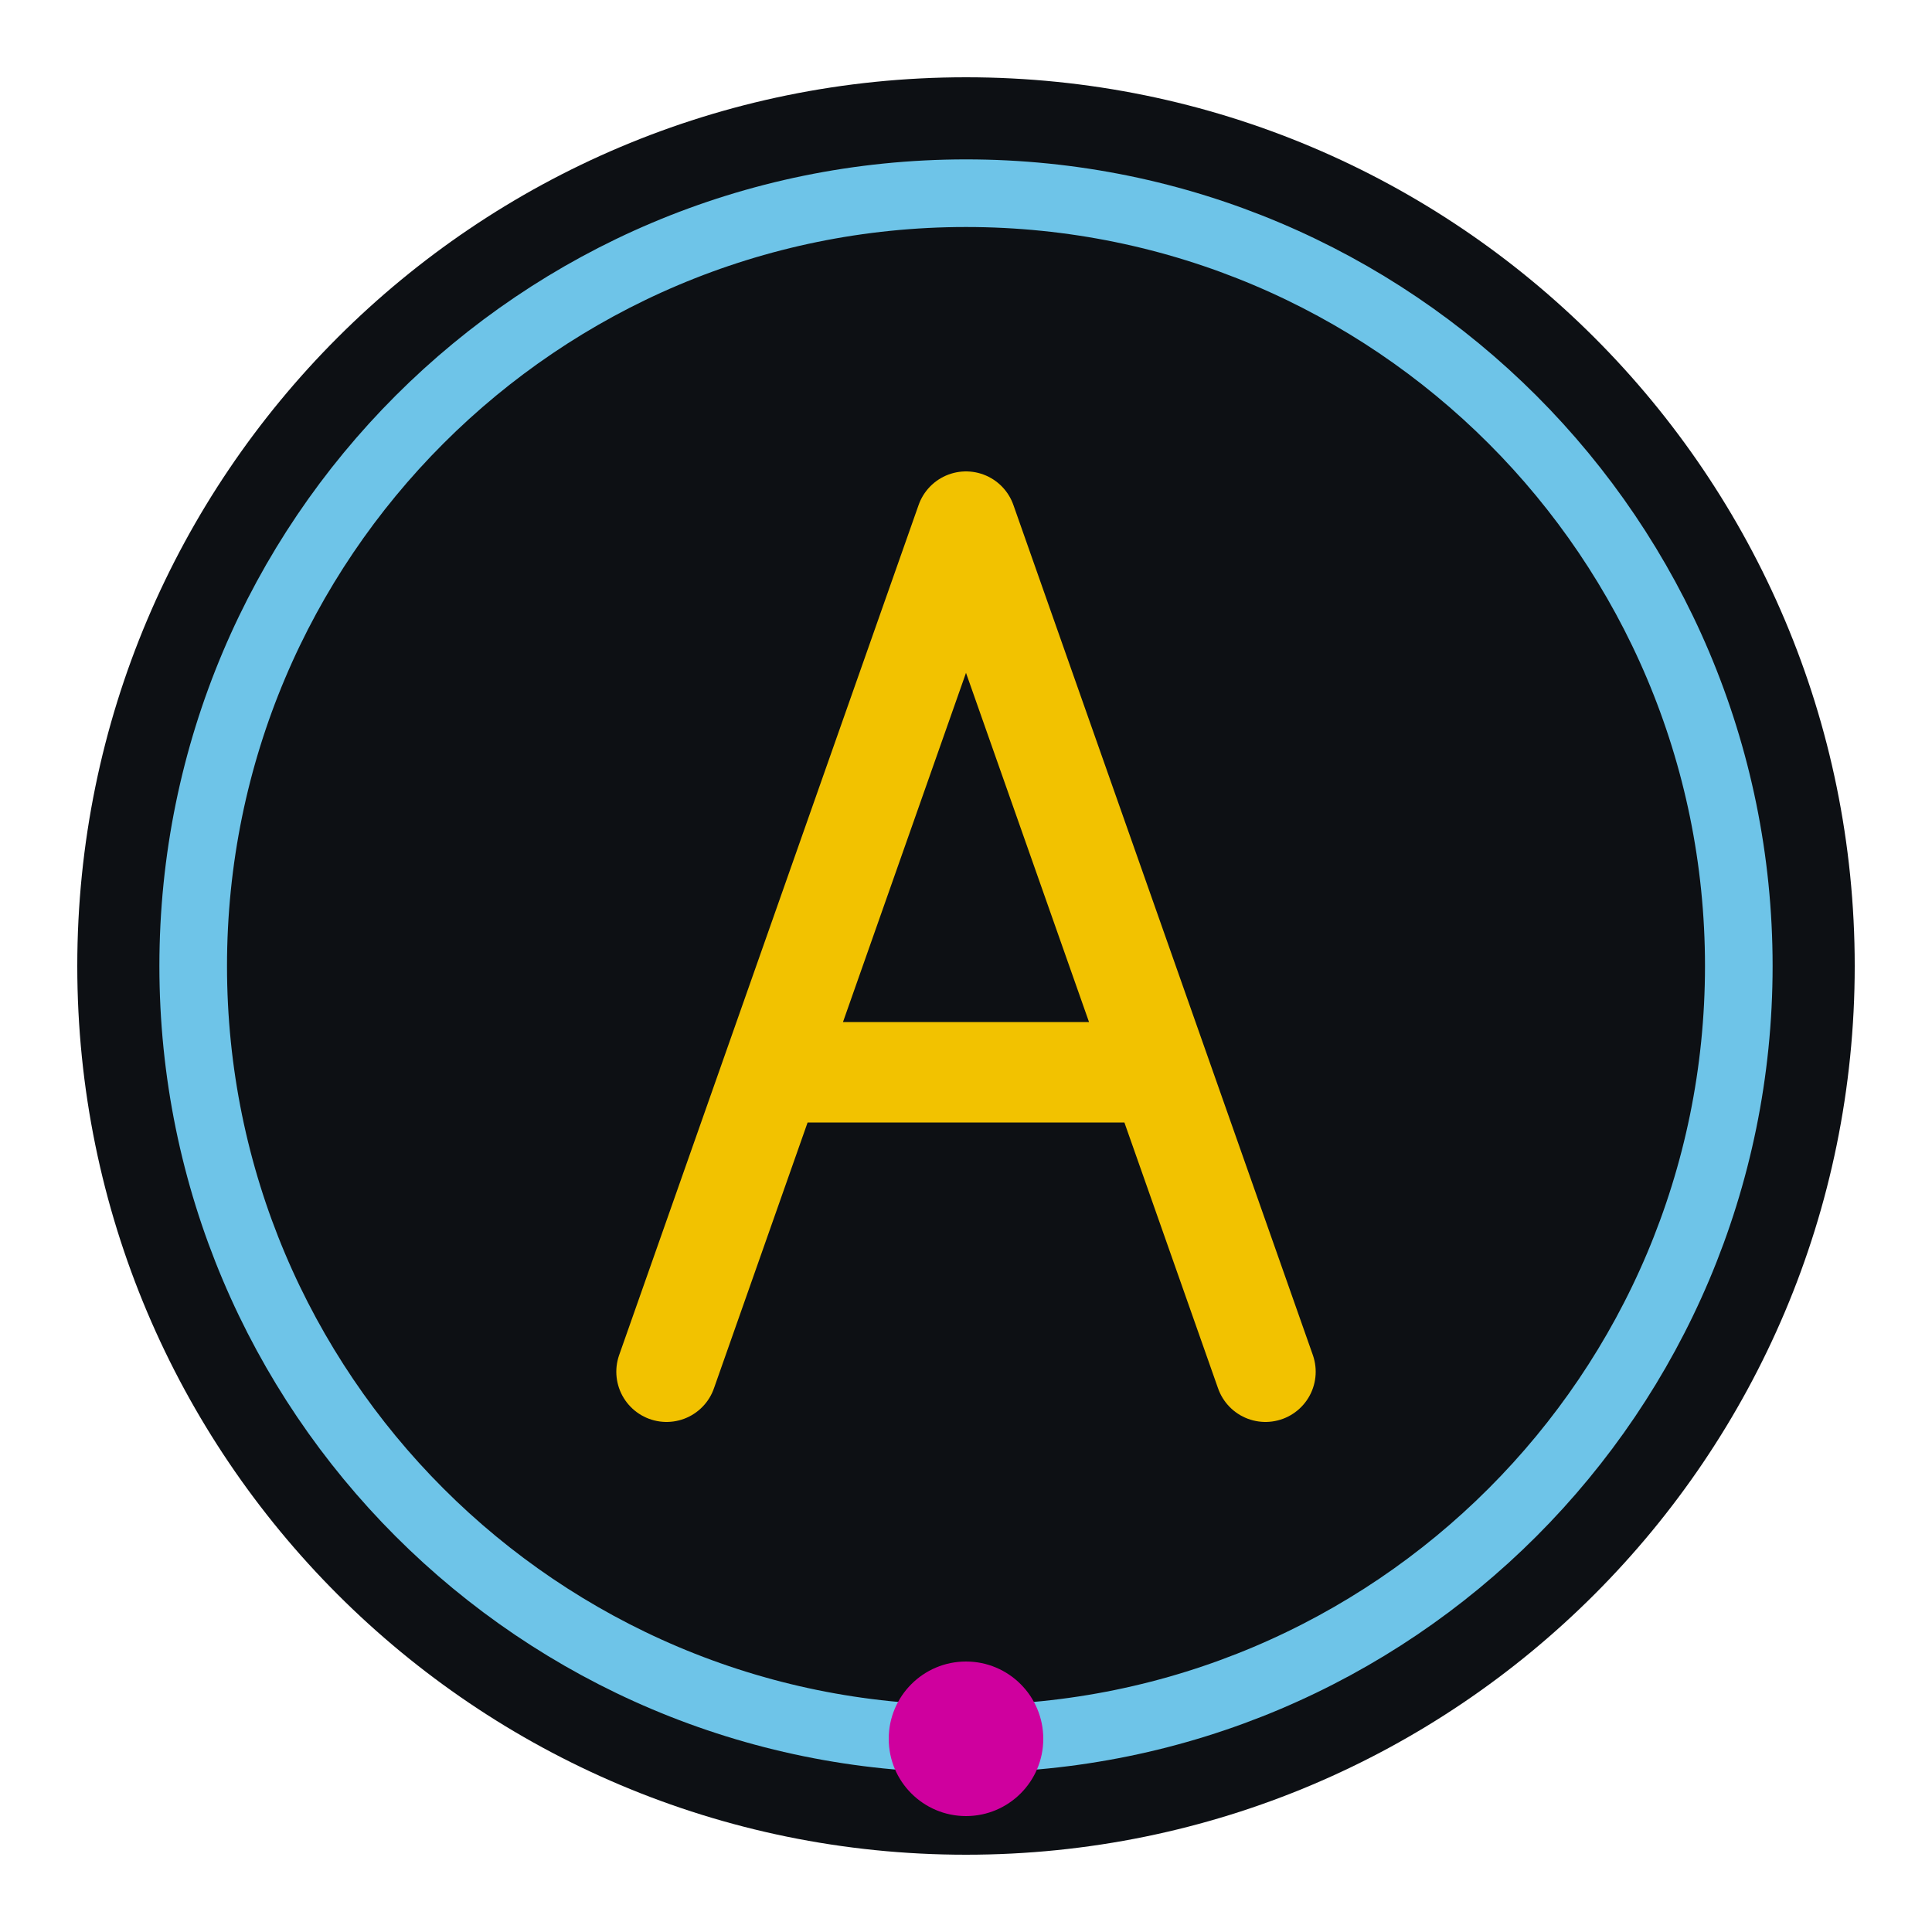
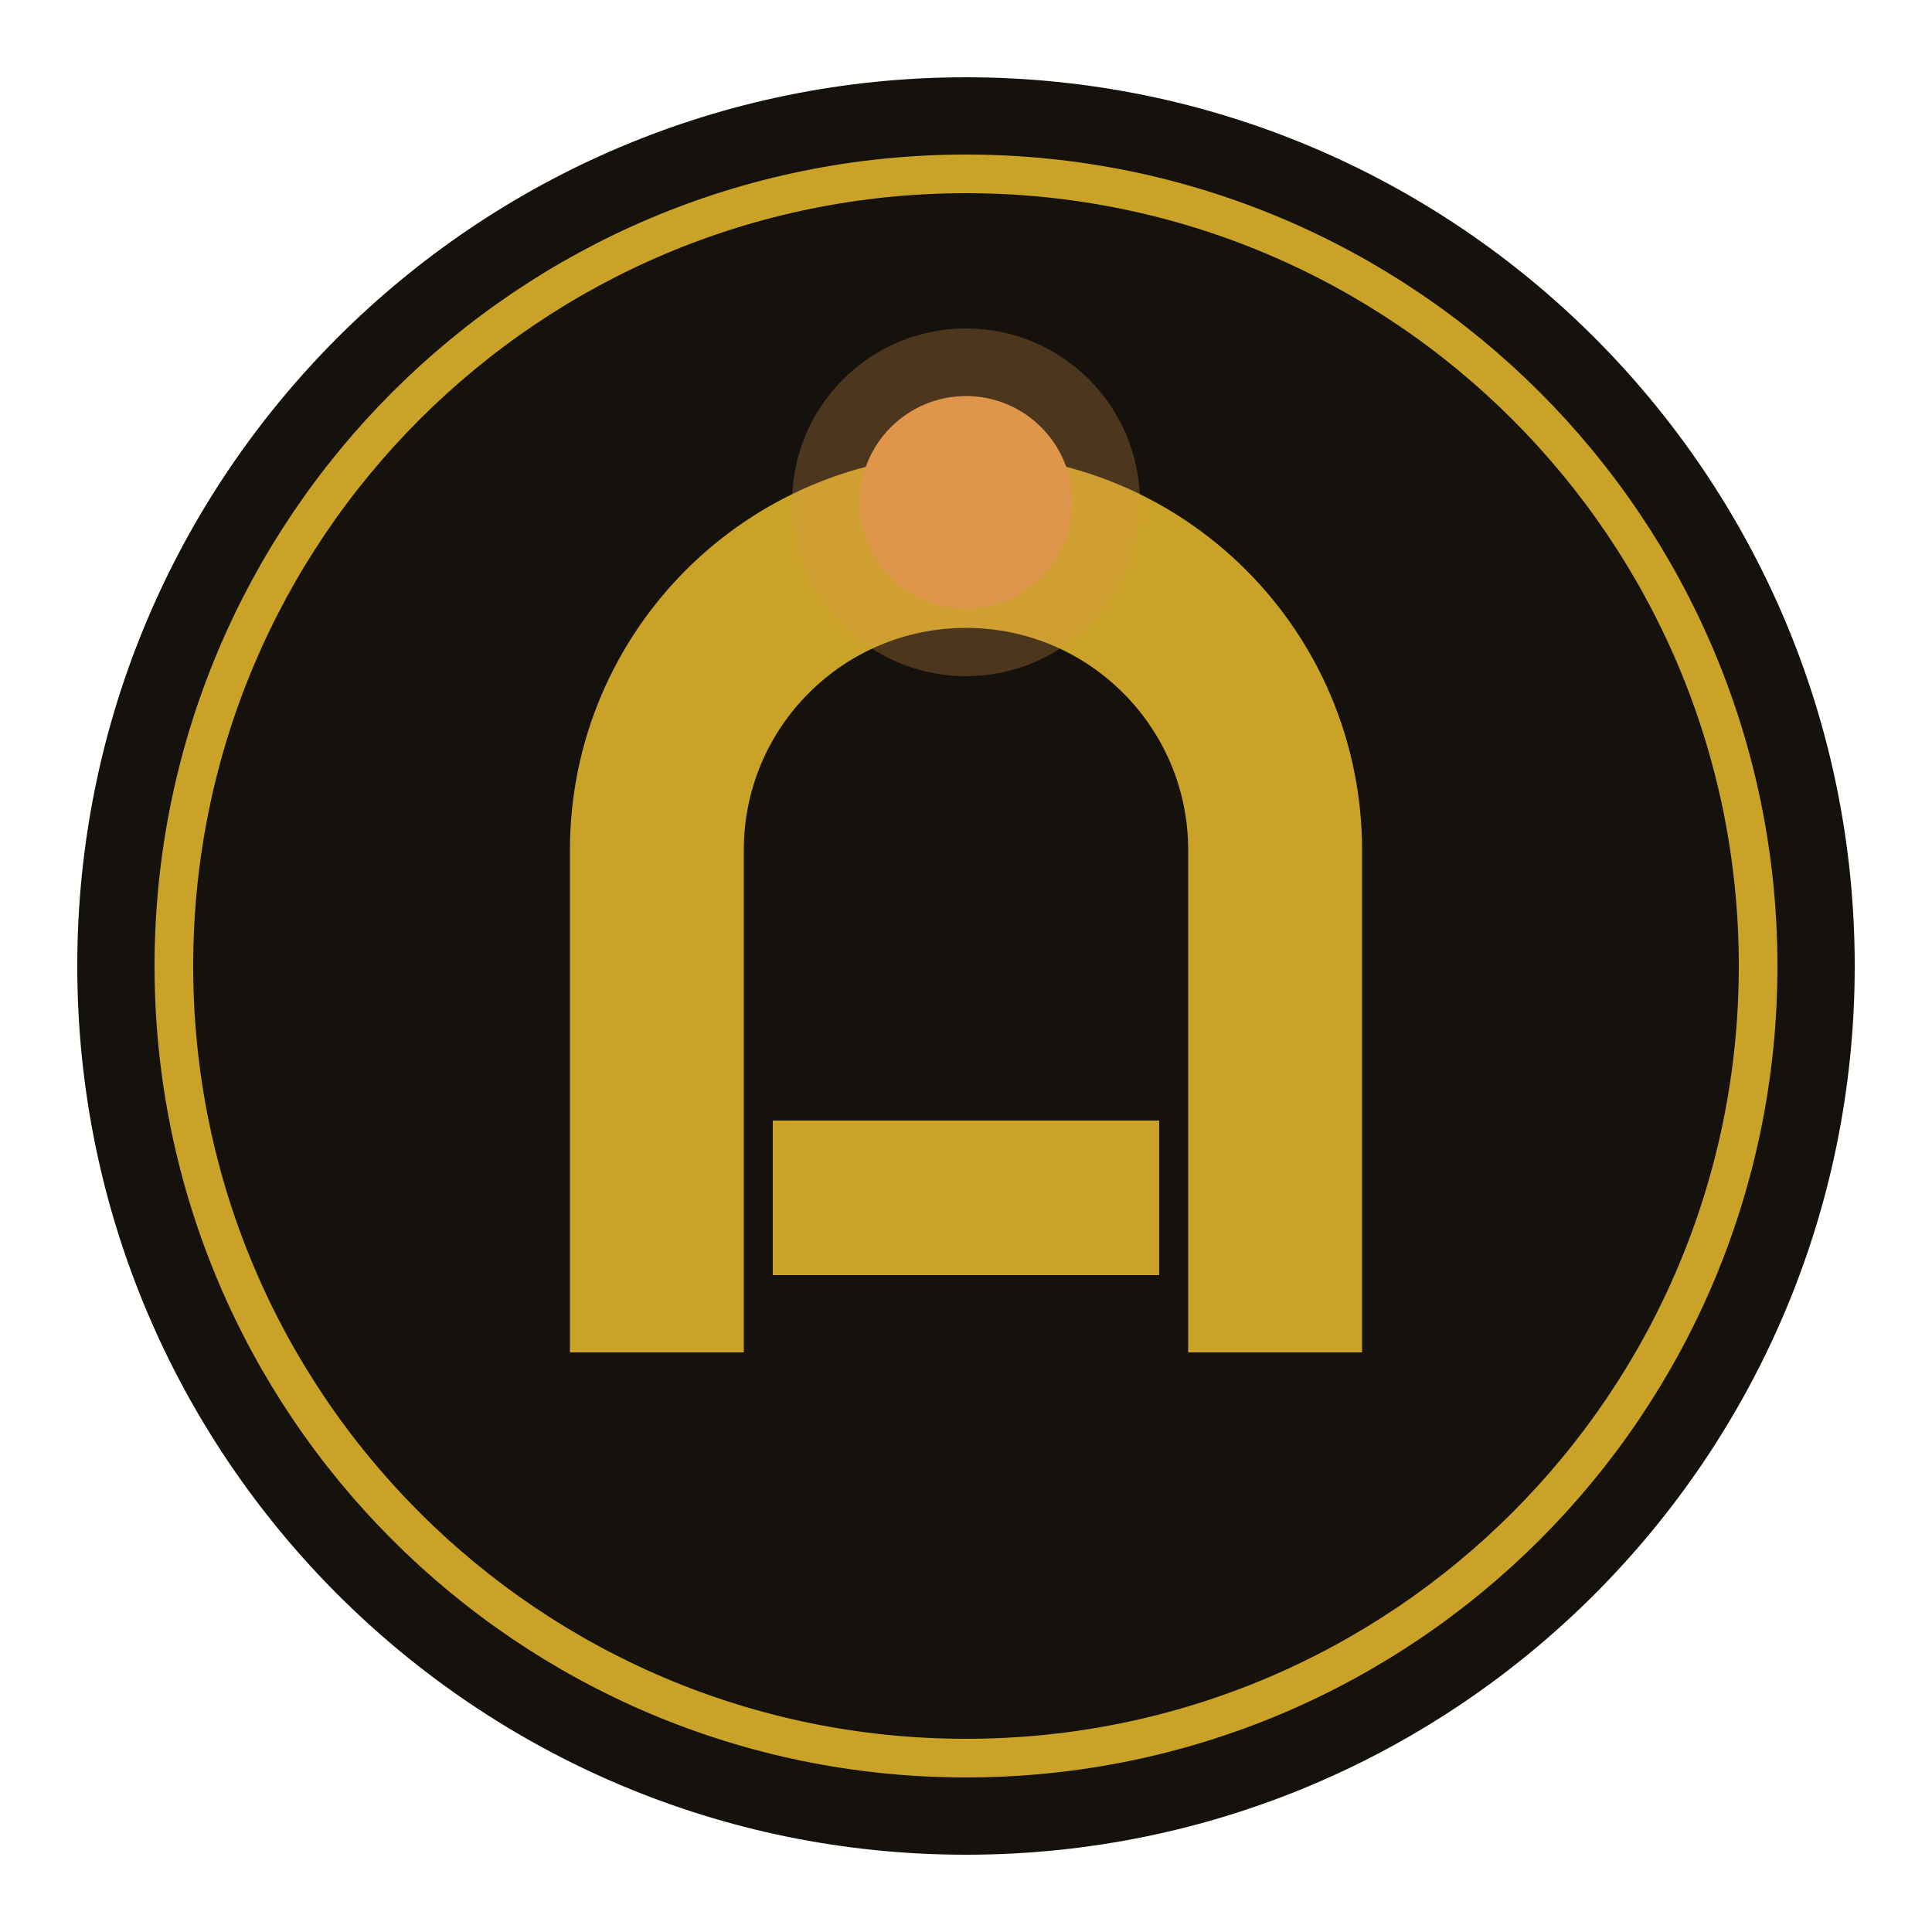
<svg xmlns="http://www.w3.org/2000/svg" viewBox="0 0 100 100">
-   <circle cx="50" cy="50" r="46" fill="#0d1014" />
-   <circle cx="50" cy="50" r="40" fill="none" stroke="#6ec4e8" stroke-width="3.5" />
-   <circle cx="50" cy="90" r="4" fill="#cf009e" />
-   <path d="M50 27 L34.5 71 M50 27 L65.5 71 M41.5 55.5 L58.5 55.5" stroke="#f2c200" stroke-width="5.2" stroke-linecap="round" fill="none" />
+   <circle cx="50" cy="50" r="46" fill="#15110c" />
+   <circle cx="50" cy="50" r="41" fill="none" stroke="#c9a227" stroke-width="2" />
+   <path d="M34 70 V44 a16 16 0 0 1 32 0 V70" fill="none" stroke="#c9a227" stroke-width="9" stroke-linecap="butt" />
+   <line x1="40" y1="62" x2="60" y2="62" stroke="#c9a227" stroke-width="8" />
+   <circle cx="50" cy="26" r="5.5" fill="#e0964a" />
+   <circle cx="50" cy="26" r="9" fill="#e0964a" opacity="0.28" />
</svg>
